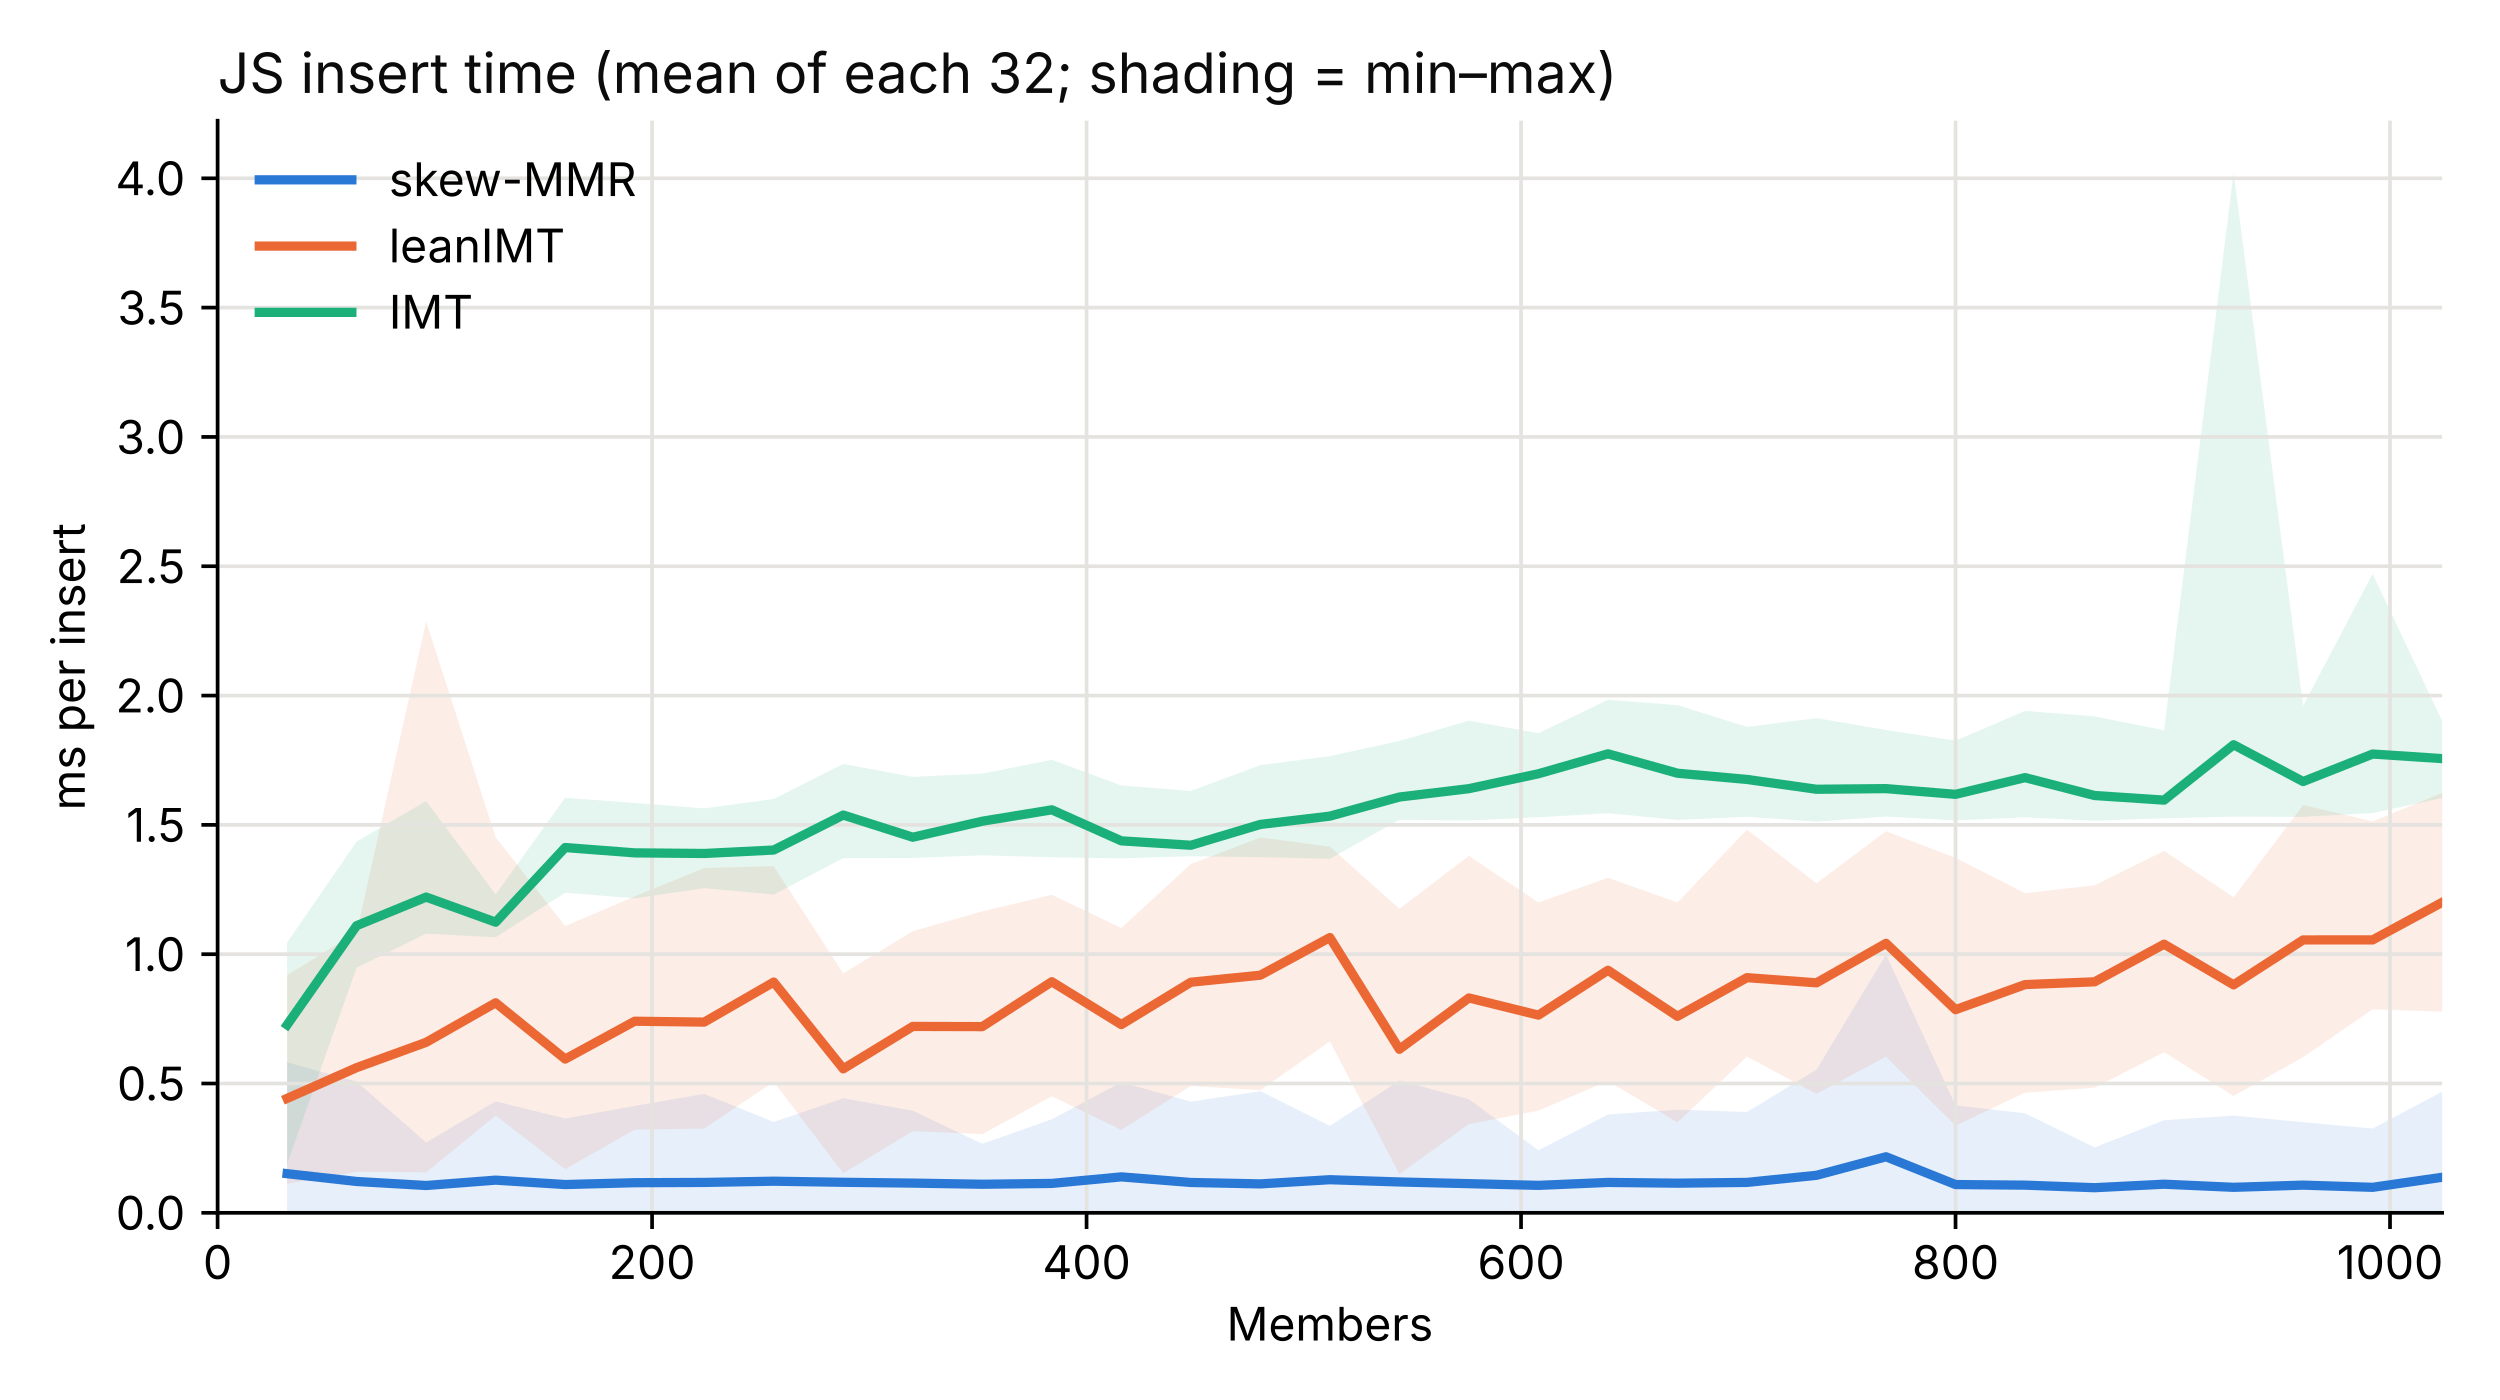
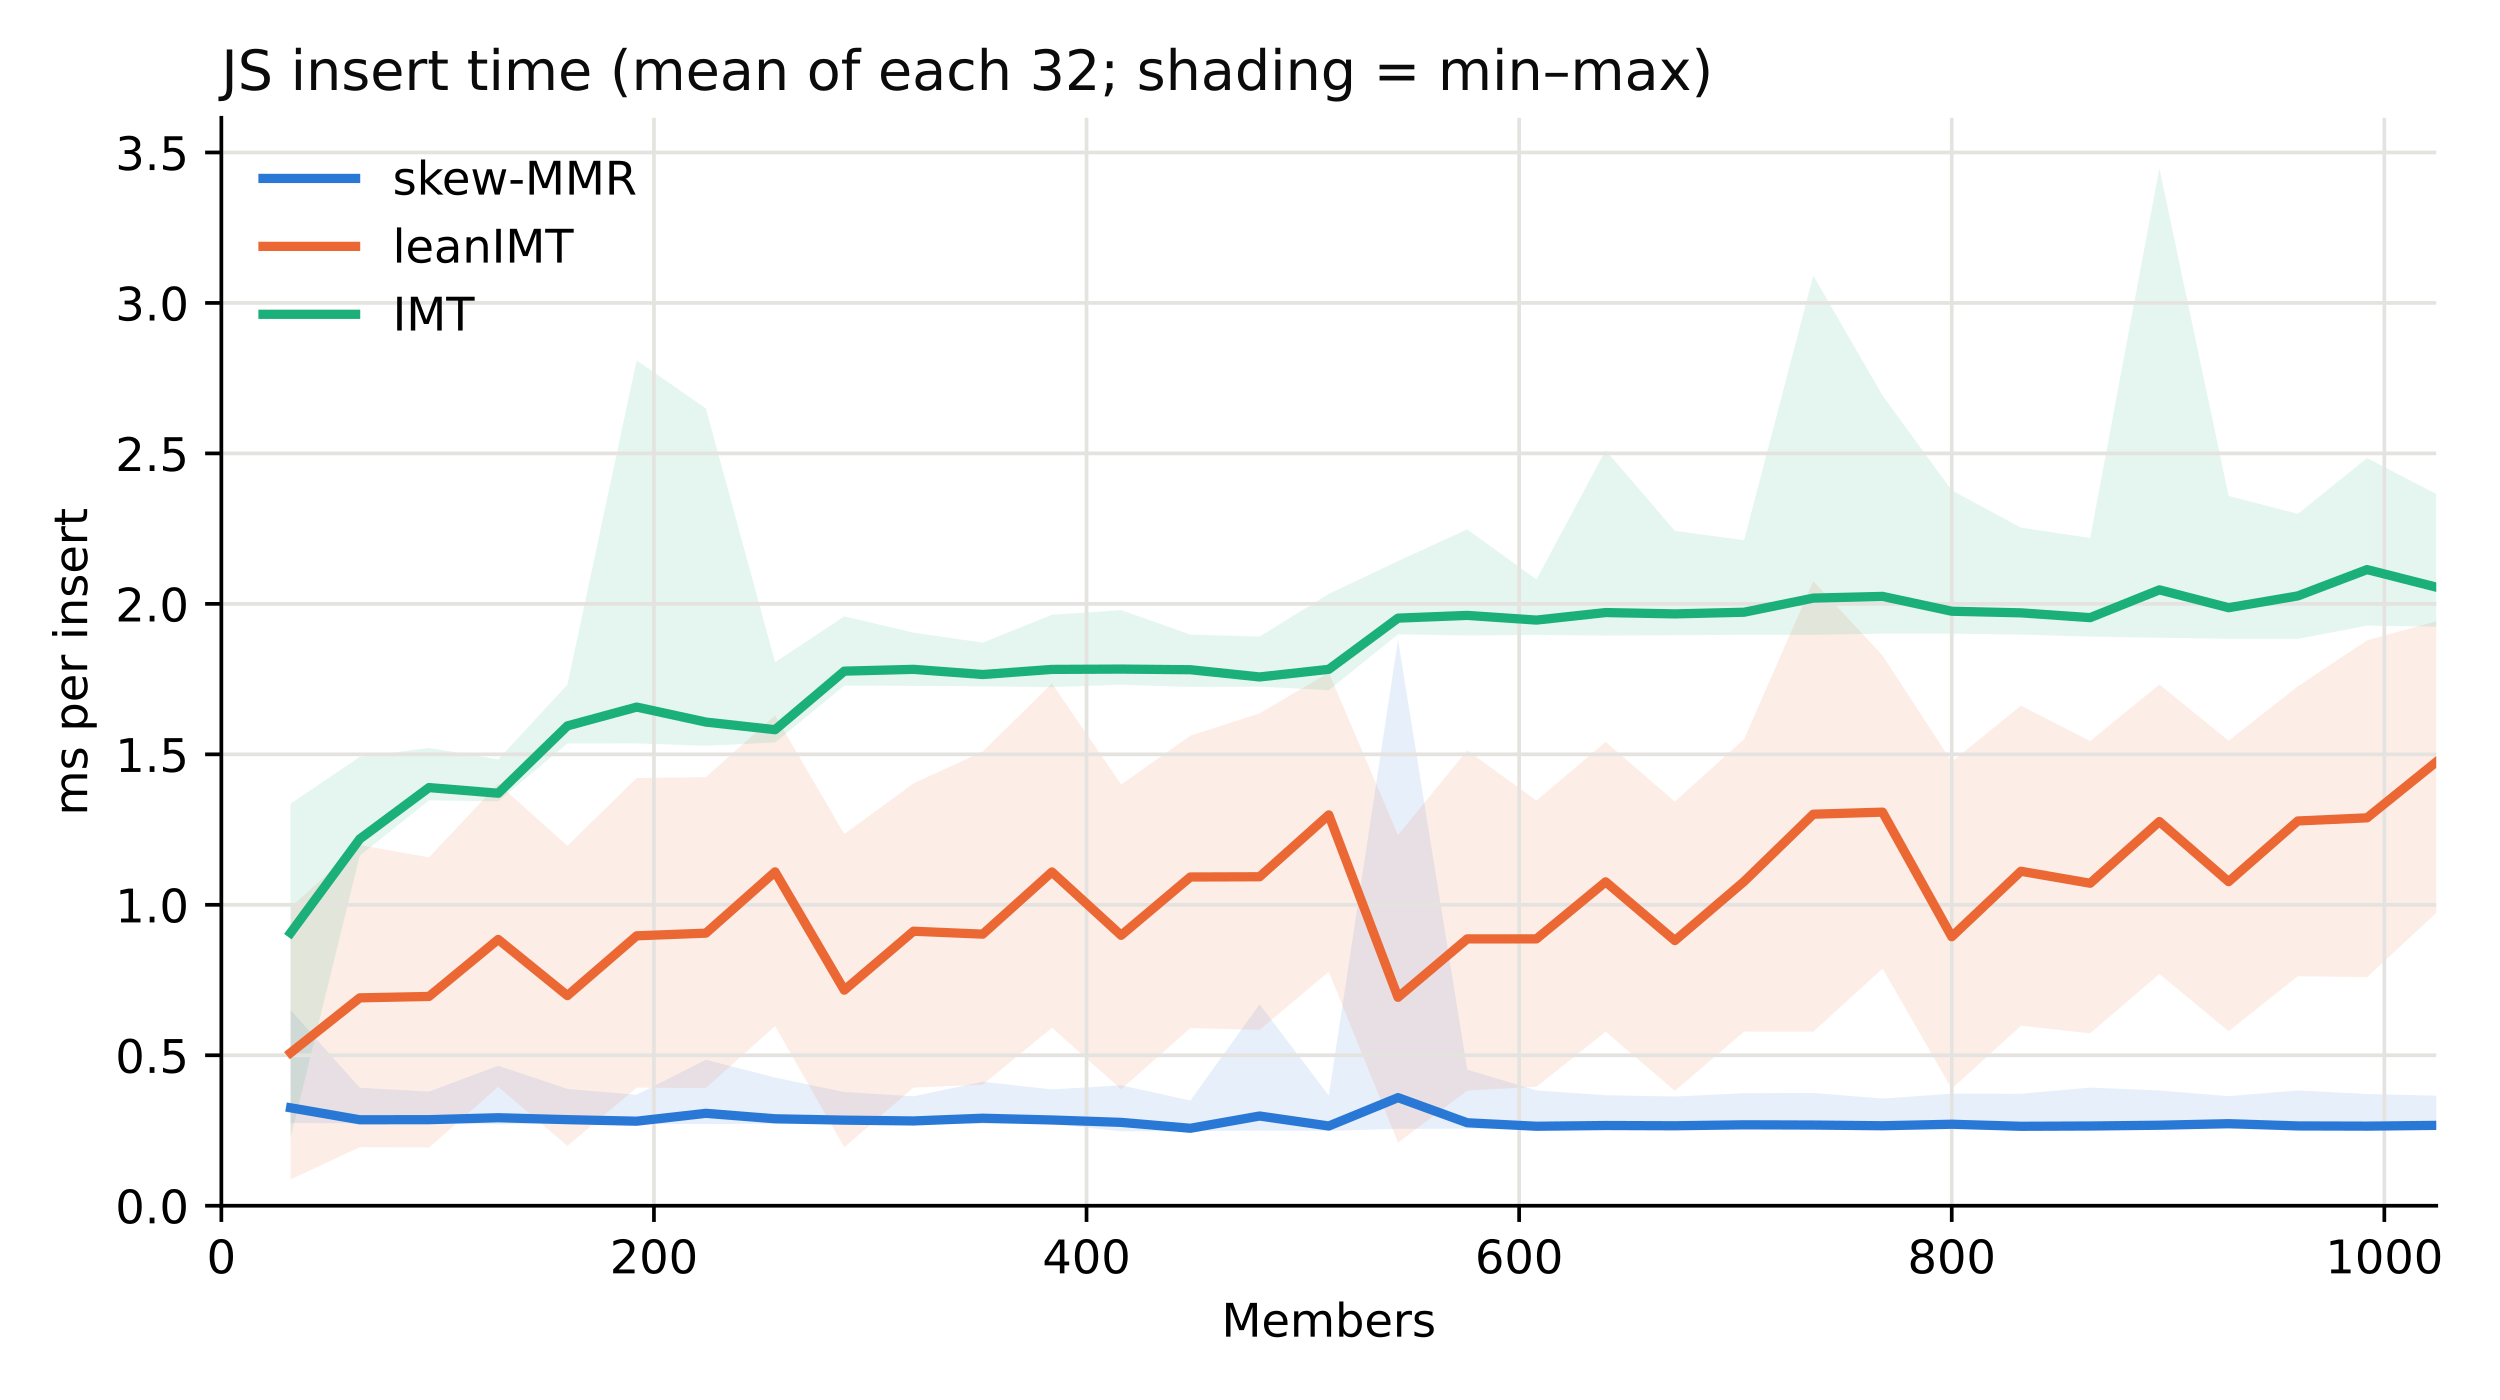
<svg xmlns="http://www.w3.org/2000/svg" xmlns:xlink="http://www.w3.org/1999/xlink" width="540pt" height="302.4pt" viewBox="0 0 540 302.4" version="1.1">
  <defs>
    <style type="text/css">*{stroke-linejoin: round; stroke-linecap: butt}</style>
  </defs>
  <g id="figure_1">
    <g id="patch_1">
      <path d="M 0 302.4  L 540 302.4  L 540 0  L 0 0  z " style="fill: #ffffff" />
    </g>
    <g id="axes_1">
      <g id="patch_2">
-         <path d="M 47 261.97  L 527.505 261.97  L 527.505 26.07  L 47 26.07  z " style="fill: #ffffff" />
+         <path d="M 47.81 260.44  L 526.229 260.44  L 526.229 25.44  L 47.81 25.44  z " style="fill: #ffffff" />
      </g>
      <g id="FillBetweenPolyCollection_1">
        <defs>
-           <path id="m2ea894db71" d="M 62.016 -72.942  L 62.016 -40.451  L 77.032 -40.446  L 92.047 -40.446  L 107.063 -40.444  L 122.079 -40.443  L 137.095 -40.444  L 152.111 -40.444  L 167.126 -40.444  L 182.142 -40.446  L 197.158 -40.443  L 212.174 -40.444  L 227.19 -40.444  L 242.205 -40.444  L 257.221 -40.444  L 272.237 -40.444  L 287.253 -40.444  L 302.269 -40.441  L 317.284 -40.439  L 332.3 -40.439  L 347.316 -40.438  L 362.332 -40.436  L 377.348 -40.436  L 392.363 -40.436  L 407.379 -40.441  L 422.395 -40.436  L 437.411 -40.436  L 452.426 -40.436  L 467.442 -40.436  L 482.458 -40.436  L 497.474 -40.437  L 512.49 -40.436  L 527.505 -40.436  L 527.505 -66.594  L 527.505 -66.594  L 512.49 -58.629  L 497.474 -59.996  L 482.458 -61.429  L 467.442 -60.429  L 452.426 -54.554  L 437.411 -61.917  L 422.395 -63.641  L 407.379 -96.204  L 392.363 -71.334  L 377.348 -62.22  L 362.332 -62.703  L 347.316 -61.663  L 332.3 -53.931  L 317.284 -64.967  L 302.269 -68.991  L 287.253 -59.202  L 272.237 -66.7  L 257.221 -64.442  L 242.205 -68.63  L 227.19 -60.624  L 212.174 -55.328  L 197.158 -62.486  L 182.142 -65.174  L 167.126 -60.049  L 152.111 -66.121  L 137.095 -63.523  L 122.079 -60.795  L 107.063 -64.519  L 92.047 -55.613  L 77.032 -68.765  L 62.016 -72.942  z " />
+           <path id="m06a303632e" d="M 62.761 -84.228  L 62.761 -59.849  L 77.711 -59.752  L 92.662 -59.648  L 107.612 -59.552  L 122.563 -59.65  L 137.513 -59.611  L 152.464 -59.605  L 167.415 -59.66  L 182.365 -59.583  L 197.316 -59.663  L 212.266 -59.616  L 227.217 -59.637  L 242.168 -58.038  L 257.118 -58.099  L 272.069 -58.177  L 287.019 -58.131  L 301.97 -58.58  L 316.92 -58.59  L 331.871 -58.525  L 346.822 -58.491  L 361.772 -58.514  L 376.723 -58.515  L 391.673 -58.538  L 406.624 -58.509  L 421.575 -58.489  L 436.525 -58.491  L 451.476 -58.409  L 466.426 -58.512  L 481.377 -58.562  L 496.327 -58.576  L 511.278 -58.434  L 526.229 -58.435  L 526.229 -65.727  L 526.229 -65.727  L 511.278 -66.101  L 496.327 -66.857  L 481.377 -65.631  L 466.426 -66.847  L 451.476 -67.478  L 436.525 -66.141  L 421.575 -66.16  L 406.624 -65.107  L 391.673 -66.327  L 376.723 -66.257  L 361.772 -65.549  L 346.822 -65.828  L 331.871 -66.868  L 316.92 -71.338  L 301.97 -164.199  L 287.019 -65.745  L 272.069 -85.477  L 257.118 -64.685  L 242.168 -67.976  L 227.217 -67.081  L 212.266 -68.738  L 197.316 -65.59  L 182.365 -66.528  L 167.415 -69.638  L 152.464 -73.49  L 137.513 -65.932  L 122.563 -67.195  L 107.612 -72.185  L 92.662 -66.622  L 77.711 -67.44  L 62.761 -84.228  z " />
        </defs>
-         <g clip-path="url(#p0fb3a48a5e)">
-           <use xlink:href="#m2ea894db71" x="0" y="302.4" style="fill: #2a78d6; fill-opacity: 0.12" />
+         <g clip-path="url(#p6a05306861)">
+           <use xlink:href="#m06a303632e" x="0" y="302.4" style="fill: #2a78d6; fill-opacity: 0.12" />
        </g>
      </g>
      <g id="FillBetweenPolyCollection_2">
        <defs>
-           <path id="m60b99a5352" d="M 62.016 -91.779  L 62.016 -46.714  L 77.032 -49.306  L 92.047 -49.163  L 107.063 -61.443  L 122.079 -49.876  L 137.095 -58.403  L 152.111 -58.64  L 167.126 -68.731  L 182.142 -48.984  L 197.158 -58.081  L 212.174 -57.407  L 227.19 -65.602  L 242.205 -58.358  L 257.221 -67.824  L 272.237 -66.914  L 287.253 -77.474  L 302.269 -48.807  L 317.284 -59.6  L 332.3 -62.506  L 347.316 -68.907  L 362.332 -59.971  L 377.348 -74.178  L 392.363 -66.125  L 407.379 -74.175  L 422.395 -59.259  L 437.411 -66.382  L 452.426 -67.462  L 467.442 -75.124  L 482.458 -65.675  L 497.474 -74.059  L 512.49 -84.381  L 527.505 -83.884  L 527.505 -131.14  L 527.505 -131.14  L 512.49 -124.964  L 497.474 -128.516  L 482.458 -108.593  L 467.442 -118.604  L 452.426 -111.185  L 437.411 -109.472  L 422.395 -117.113  L 407.379 -122.841  L 392.363 -111.6  L 377.348 -123.208  L 362.332 -107.455  L 347.316 -112.821  L 332.3 -107.451  L 317.284 -117.529  L 302.269 -106.107  L 287.253 -119.526  L 272.237 -121.511  L 257.221 -115.768  L 242.205 -101.959  L 227.19 -109.117  L 212.174 -105.547  L 197.158 -101.266  L 182.142 -92.148  L 167.126 -115.309  L 152.111 -114.915  L 137.095 -108.782  L 122.079 -102.368  L 107.063 -121.566  L 92.047 -168.172  L 77.032 -100.996  L 62.016 -91.779  z " />
+           <path id="m9fc28c14b2" d="M 62.761 -106.43  L 62.761 -47.644  L 77.711 -54.604  L 92.662 -54.533  L 107.612 -67.648  L 122.563 -54.879  L 137.513 -67.466  L 152.464 -67.391  L 167.415 -80.777  L 182.365 -54.585  L 197.316 -67.494  L 212.266 -68.116  L 227.217 -80.4  L 242.168 -67.11  L 257.118 -80.342  L 272.069 -79.953  L 287.019 -92.516  L 301.97 -55.604  L 316.92 -66.83  L 331.871 -67.646  L 346.822 -79.558  L 361.772 -66.783  L 376.723 -79.568  L 391.673 -79.556  L 406.624 -93.196  L 421.575 -67.215  L 436.525 -80.842  L 451.476 -79.197  L 466.426 -92.018  L 481.377 -79.642  L 496.327 -91.539  L 511.278 -91.325  L 526.229 -105.203  L 526.229 -168.216  L 526.229 -168.216  L 511.278 -164.087  L 496.327 -154.157  L 481.377 -142.402  L 466.426 -154.552  L 451.476 -142.334  L 436.525 -149.975  L 421.575 -137.878  L 406.624 -160.833  L 391.673 -176.866  L 376.723 -142.747  L 361.772 -129.274  L 346.822 -142.15  L 331.871 -129.478  L 316.92 -140.325  L 301.97 -122.022  L 287.019 -157.117  L 272.069 -148.319  L 257.118 -143.501  L 242.168 -132.945  L 227.217 -154.793  L 212.266 -140.051  L 197.316 -133.191  L 182.365 -122.251  L 167.415 -147.882  L 152.464 -134.537  L 137.513 -134.347  L 122.563 -119.704  L 107.612 -133.097  L 92.662 -117.209  L 77.711 -119.859  L 62.761 -106.43  z " />
        </defs>
-         <g clip-path="url(#p0fb3a48a5e)">
-           <use xlink:href="#m60b99a5352" x="0" y="302.4" style="fill: #eb6834; fill-opacity: 0.12" />
+         <g clip-path="url(#p6a05306861)">
+           <use xlink:href="#m9fc28c14b2" x="0" y="302.4" style="fill: #eb6834; fill-opacity: 0.12" />
        </g>
      </g>
      <g id="FillBetweenPolyCollection_3">
        <defs>
-           <path id="md2a20390aa" d="M 62.016 -98.816  L 62.016 -51.025  L 77.032 -93.368  L 92.047 -100.722  L 107.063 -99.939  L 122.079 -109.568  L 137.095 -108.355  L 152.111 -110.561  L 167.126 -109.169  L 182.142 -117.053  L 197.158 -117.071  L 212.174 -117.663  L 227.19 -117.223  L 242.205 -116.999  L 257.221 -117.449  L 272.237 -117.25  L 287.253 -116.898  L 302.269 -125.316  L 317.284 -125.175  L 332.3 -125.869  L 347.316 -126.739  L 362.332 -125.295  L 377.348 -125.986  L 392.363 -124.928  L 407.379 -126.032  L 422.395 -125.182  L 437.411 -125.861  L 452.426 -125.125  L 467.442 -125.654  L 482.458 -126.009  L 497.474 -125.955  L 512.49 -126.787  L 527.505 -130.023  L 527.505 -146.654  L 527.505 -146.654  L 512.49 -178.458  L 497.474 -149.95  L 482.458 -265.097  L 467.442 -144.667  L 452.426 -147.661  L 437.411 -148.839  L 422.395 -142.42  L 407.379 -144.71  L 392.363 -147.284  L 377.348 -145.393  L 362.332 -150.089  L 347.316 -151.245  L 332.3 -144.021  L 317.284 -146.737  L 302.269 -142.365  L 287.253 -139.078  L 272.237 -137.125  L 257.221 -131.551  L 242.205 -132.736  L 227.19 -138.284  L 212.174 -135.306  L 197.158 -134.598  L 182.142 -137.389  L 167.126 -129.828  L 152.111 -127.792  L 137.095 -128.954  L 122.079 -130.069  L 107.063 -109.215  L 92.047 -129.385  L 77.032 -120.613  L 62.016 -98.816  z " />
+           <path id="me054267644" d="M 62.761 -128.802  L 62.761 -56.639  L 77.711 -117.569  L 92.662 -129.518  L 107.612 -129.315  L 122.563 -141.814  L 137.513 -141.821  L 152.464 -141.315  L 167.415 -142.019  L 182.365 -154.305  L 197.316 -154.257  L 212.266 -154.151  L 227.217 -153.971  L 242.168 -154.507  L 257.118 -154.015  L 272.069 -154.091  L 287.019 -153.319  L 301.97 -165.387  L 316.92 -165.131  L 331.871 -165.262  L 346.822 -165.114  L 361.772 -165.191  L 376.723 -165.276  L 391.673 -165.274  L 406.624 -165.53  L 421.575 -165.536  L 436.525 -165.322  L 451.476 -164.897  L 466.426 -164.647  L 481.377 -164.422  L 496.327 -164.399  L 511.278 -167.272  L 526.229 -167.041  L 526.229 -195.693  L 526.229 -195.693  L 511.278 -203.455  L 496.327 -191.399  L 481.377 -195.281  L 466.426 -266.04  L 451.476 -186.186  L 436.525 -188.432  L 421.575 -196.486  L 406.624 -216.975  L 391.673 -242.868  L 376.723 -185.713  L 361.772 -187.726  L 346.822 -205.144  L 331.871 -177.224  L 316.92 -188.048  L 301.97 -181.216  L 287.019 -174.115  L 272.069 -164.902  L 257.118 -165.326  L 242.168 -170.612  L 227.217 -169.607  L 212.266 -163.59  L 197.316 -165.751  L 182.365 -169.261  L 167.415 -159.351  L 152.464 -214.183  L 137.513 -224.549  L 122.563 -154.524  L 107.612 -138.366  L 92.662 -140.854  L 77.711 -138.926  L 62.761 -128.802  z " />
        </defs>
-         <g clip-path="url(#p0fb3a48a5e)">
-           <use xlink:href="#md2a20390aa" x="0" y="302.4" style="fill: #1baf7a; fill-opacity: 0.12" />
+         <g clip-path="url(#p6a05306861)">
+           <use xlink:href="#me054267644" x="0" y="302.4" style="fill: #1baf7a; fill-opacity: 0.12" />
        </g>
      </g>
      <g id="matplotlib.axis_1">
        <g id="xtick_1">
          <g id="line2d_1">
-             <path d="M 47 261.97  L 47 26.07  " clip-path="url(#p0fb3a48a5e)" style="fill: none; stroke: #e4e3df; stroke-width: 0.8; stroke-linecap: square" />
+             <path d="M 47.81 260.44  L 47.81 25.44  " clip-path="url(#p6a05306861)" style="fill: none; stroke: #e4e3df; stroke-width: 0.8; stroke-linecap: square" />
          </g>
          <g id="line2d_2">
            <defs>
              <path id="m24c0485652" d="M 0 0  L 0 3.5  " style="stroke: #000000; stroke-width: 0.8" />
            </defs>
            <g>
-               <use xlink:href="#m24c0485652" x="47" y="261.97" style="stroke: #000000; stroke-width: 0.8" />
+               <use xlink:href="#m24c0485652" x="47.81" y="260.44" style="stroke: #000000; stroke-width: 0.8" />
            </g>
          </g>
          <g id="text_1">
-             <text style="font-size: 10px; font-family: 'Inter', 'DejaVu Sans', 'Bitstream Vera Sans', 'Computer Modern Sans Serif', 'Lucida Grande', 'Verdana', 'Geneva', 'Lucid', 'Arial', 'Helvetica', 'Avant Garde', sans-serif; text-anchor: middle" x="47" y="276.245" transform="rotate(-0 47 276.245)">0</text>
+             <text style="font-size: 10px; font-family: 'DejaVu Sans', 'Bitstream Vera Sans', 'Computer Modern Sans Serif', 'Lucida Grande', 'Verdana', 'Geneva', 'Lucid', 'Arial', 'Helvetica', 'Avant Garde', sans-serif; text-anchor: middle" x="47.81" y="275.038" transform="rotate(-0 47.81 275.0384)">0</text>
          </g>
        </g>
        <g id="xtick_2">
          <g id="line2d_3">
-             <path d="M 140.849 261.97  L 140.849 26.07  " clip-path="url(#p0fb3a48a5e)" style="fill: none; stroke: #e4e3df; stroke-width: 0.8; stroke-linecap: square" />
+             <path d="M 141.251 260.44  L 141.251 25.44  " clip-path="url(#p6a05306861)" style="fill: none; stroke: #e4e3df; stroke-width: 0.8; stroke-linecap: square" />
          </g>
          <g id="line2d_4">
            <g>
-               <use xlink:href="#m24c0485652" x="140.849" y="261.97" style="stroke: #000000; stroke-width: 0.8" />
+               <use xlink:href="#m24c0485652" x="141.251" y="260.44" style="stroke: #000000; stroke-width: 0.8" />
            </g>
          </g>
          <g id="text_2">
-             <text style="font-size: 10px; font-family: 'Inter', 'DejaVu Sans', 'Bitstream Vera Sans', 'Computer Modern Sans Serif', 'Lucida Grande', 'Verdana', 'Geneva', 'Lucid', 'Arial', 'Helvetica', 'Avant Garde', sans-serif; text-anchor: middle" x="140.849" y="276.245" transform="rotate(-0 140.8487 276.245)">200</text>
+             <text style="font-size: 10px; font-family: 'DejaVu Sans', 'Bitstream Vera Sans', 'Computer Modern Sans Serif', 'Lucida Grande', 'Verdana', 'Geneva', 'Lucid', 'Arial', 'Helvetica', 'Avant Garde', sans-serif; text-anchor: middle" x="141.251" y="275.038" transform="rotate(-0 141.2511 275.0384)">200</text>
          </g>
        </g>
        <g id="xtick_3">
          <g id="line2d_5">
-             <path d="M 234.697 261.97  L 234.697 26.07  " clip-path="url(#p0fb3a48a5e)" style="fill: none; stroke: #e4e3df; stroke-width: 0.8; stroke-linecap: square" />
+             <path d="M 234.692 260.44  L 234.692 25.44  " clip-path="url(#p6a05306861)" style="fill: none; stroke: #e4e3df; stroke-width: 0.8; stroke-linecap: square" />
          </g>
          <g id="line2d_6">
            <g>
-               <use xlink:href="#m24c0485652" x="234.697" y="261.97" style="stroke: #000000; stroke-width: 0.8" />
+               <use xlink:href="#m24c0485652" x="234.692" y="260.44" style="stroke: #000000; stroke-width: 0.8" />
            </g>
          </g>
          <g id="text_3">
-             <text style="font-size: 10px; font-family: 'Inter', 'DejaVu Sans', 'Bitstream Vera Sans', 'Computer Modern Sans Serif', 'Lucida Grande', 'Verdana', 'Geneva', 'Lucid', 'Arial', 'Helvetica', 'Avant Garde', sans-serif; text-anchor: middle" x="234.697" y="276.245" transform="rotate(-0 234.6974 276.245)">400</text>
+             <text style="font-size: 10px; font-family: 'DejaVu Sans', 'Bitstream Vera Sans', 'Computer Modern Sans Serif', 'Lucida Grande', 'Verdana', 'Geneva', 'Lucid', 'Arial', 'Helvetica', 'Avant Garde', sans-serif; text-anchor: middle" x="234.692" y="275.038" transform="rotate(-0 234.6923 275.0384)">400</text>
          </g>
        </g>
        <g id="xtick_4">
          <g id="line2d_7">
-             <path d="M 328.546 261.97  L 328.546 26.07  " clip-path="url(#p0fb3a48a5e)" style="fill: none; stroke: #e4e3df; stroke-width: 0.8; stroke-linecap: square" />
+             <path d="M 328.133 260.44  L 328.133 25.44  " clip-path="url(#p6a05306861)" style="fill: none; stroke: #e4e3df; stroke-width: 0.8; stroke-linecap: square" />
          </g>
          <g id="line2d_8">
            <g>
-               <use xlink:href="#m24c0485652" x="328.546" y="261.97" style="stroke: #000000; stroke-width: 0.8" />
+               <use xlink:href="#m24c0485652" x="328.133" y="260.44" style="stroke: #000000; stroke-width: 0.8" />
            </g>
          </g>
          <g id="text_4">
-             <text style="font-size: 10px; font-family: 'Inter', 'DejaVu Sans', 'Bitstream Vera Sans', 'Computer Modern Sans Serif', 'Lucida Grande', 'Verdana', 'Geneva', 'Lucid', 'Arial', 'Helvetica', 'Avant Garde', sans-serif; text-anchor: middle" x="328.546" y="276.245" transform="rotate(-0 328.5462 276.245)">600</text>
+             <text style="font-size: 10px; font-family: 'DejaVu Sans', 'Bitstream Vera Sans', 'Computer Modern Sans Serif', 'Lucida Grande', 'Verdana', 'Geneva', 'Lucid', 'Arial', 'Helvetica', 'Avant Garde', sans-serif; text-anchor: middle" x="328.133" y="275.038" transform="rotate(-0 328.1334 275.0384)">600</text>
          </g>
        </g>
        <g id="xtick_5">
          <g id="line2d_9">
-             <path d="M 422.395 261.97  L 422.395 26.07  " clip-path="url(#p0fb3a48a5e)" style="fill: none; stroke: #e4e3df; stroke-width: 0.8; stroke-linecap: square" />
+             <path d="M 421.575 260.44  L 421.575 25.44  " clip-path="url(#p6a05306861)" style="fill: none; stroke: #e4e3df; stroke-width: 0.8; stroke-linecap: square" />
          </g>
          <g id="line2d_10">
            <g>
-               <use xlink:href="#m24c0485652" x="422.395" y="261.97" style="stroke: #000000; stroke-width: 0.8" />
+               <use xlink:href="#m24c0485652" x="421.575" y="260.44" style="stroke: #000000; stroke-width: 0.8" />
            </g>
          </g>
          <g id="text_5">
-             <text style="font-size: 10px; font-family: 'Inter', 'DejaVu Sans', 'Bitstream Vera Sans', 'Computer Modern Sans Serif', 'Lucida Grande', 'Verdana', 'Geneva', 'Lucid', 'Arial', 'Helvetica', 'Avant Garde', sans-serif; text-anchor: middle" x="422.395" y="276.245" transform="rotate(-0 422.3949 276.245)">800</text>
+             <text style="font-size: 10px; font-family: 'DejaVu Sans', 'Bitstream Vera Sans', 'Computer Modern Sans Serif', 'Lucida Grande', 'Verdana', 'Geneva', 'Lucid', 'Arial', 'Helvetica', 'Avant Garde', sans-serif; text-anchor: middle" x="421.575" y="275.038" transform="rotate(-0 421.5745 275.0384)">800</text>
          </g>
        </g>
        <g id="xtick_6">
          <g id="line2d_11">
-             <path d="M 516.244 261.97  L 516.244 26.07  " clip-path="url(#p0fb3a48a5e)" style="fill: none; stroke: #e4e3df; stroke-width: 0.8; stroke-linecap: square" />
+             <path d="M 515.016 260.44  L 515.016 25.44  " clip-path="url(#p6a05306861)" style="fill: none; stroke: #e4e3df; stroke-width: 0.8; stroke-linecap: square" />
          </g>
          <g id="line2d_12">
            <g>
-               <use xlink:href="#m24c0485652" x="516.244" y="261.97" style="stroke: #000000; stroke-width: 0.8" />
+               <use xlink:href="#m24c0485652" x="515.016" y="260.44" style="stroke: #000000; stroke-width: 0.8" />
            </g>
          </g>
          <g id="text_6">
-             <text style="font-size: 10px; font-family: 'Inter', 'DejaVu Sans', 'Bitstream Vera Sans', 'Computer Modern Sans Serif', 'Lucida Grande', 'Verdana', 'Geneva', 'Lucid', 'Arial', 'Helvetica', 'Avant Garde', sans-serif; text-anchor: middle" x="516.244" y="276.245" transform="rotate(-0 516.2436 276.245)">1000</text>
+             <text style="font-size: 10px; font-family: 'DejaVu Sans', 'Bitstream Vera Sans', 'Computer Modern Sans Serif', 'Lucida Grande', 'Verdana', 'Geneva', 'Lucid', 'Arial', 'Helvetica', 'Avant Garde', sans-serif; text-anchor: middle" x="515.016" y="275.038" transform="rotate(-0 515.0157 275.0384)">1000</text>
          </g>
        </g>
        <g id="text_7">
-           <text style="font-size: 10px; font-family: 'Inter', 'DejaVu Sans', 'Bitstream Vera Sans', 'Computer Modern Sans Serif', 'Lucida Grande', 'Verdana', 'Geneva', 'Lucid', 'Arial', 'Helvetica', 'Avant Garde', sans-serif; text-anchor: middle" x="287.253" y="289.561" transform="rotate(-0 287.2527 289.5606)">Members</text>
+           <text style="font-size: 10px; font-family: 'DejaVu Sans', 'Bitstream Vera Sans', 'Computer Modern Sans Serif', 'Lucida Grande', 'Verdana', 'Geneva', 'Lucid', 'Arial', 'Helvetica', 'Avant Garde', sans-serif; text-anchor: middle" x="287.019" y="288.717" transform="rotate(-0 287.0193 288.7166)">Members</text>
        </g>
      </g>
      <g id="matplotlib.axis_2">
        <g id="ytick_1">
          <g id="line2d_13">
-             <path d="M 47 261.97  L 527.505 261.97  " clip-path="url(#p0fb3a48a5e)" style="fill: none; stroke: #e4e3df; stroke-width: 0.8; stroke-linecap: square" />
+             <path d="M 47.81 260.44  L 526.229 260.44  " clip-path="url(#p6a05306861)" style="fill: none; stroke: #e4e3df; stroke-width: 0.8; stroke-linecap: square" />
          </g>
          <g id="line2d_14">
            <defs>
              <path id="mfc8c8ae292" d="M 0 0  L -3.5 0  " style="stroke: #000000; stroke-width: 0.8" />
            </defs>
            <g>
-               <use xlink:href="#mfc8c8ae292" x="47" y="261.97" style="stroke: #000000; stroke-width: 0.8" />
+               <use xlink:href="#mfc8c8ae292" x="47.81" y="260.44" style="stroke: #000000; stroke-width: 0.8" />
            </g>
          </g>
          <g id="text_8">
-             <text style="font-size: 10px; font-family: 'Inter', 'DejaVu Sans', 'Bitstream Vera Sans', 'Computer Modern Sans Serif', 'Lucida Grande', 'Verdana', 'Geneva', 'Lucid', 'Arial', 'Helvetica', 'Avant Garde', sans-serif; text-anchor: end" x="40" y="265.608" transform="rotate(-0 40 265.6075)">0.0</text>
+             <text style="font-size: 10px; font-family: 'DejaVu Sans', 'Bitstream Vera Sans', 'Computer Modern Sans Serif', 'Lucida Grande', 'Verdana', 'Geneva', 'Lucid', 'Arial', 'Helvetica', 'Avant Garde', sans-serif; text-anchor: end" x="40.81" y="264.239" transform="rotate(-0 40.81 264.2392)">0.0</text>
          </g>
        </g>
        <g id="ytick_2">
          <g id="line2d_15">
-             <path d="M 47 234.038  L 527.505 234.038  " clip-path="url(#p0fb3a48a5e)" style="fill: none; stroke: #e4e3df; stroke-width: 0.8; stroke-linecap: square" />
+             <path d="M 47.81 227.939  L 526.229 227.939  " clip-path="url(#p6a05306861)" style="fill: none; stroke: #e4e3df; stroke-width: 0.8; stroke-linecap: square" />
          </g>
          <g id="line2d_16">
            <g>
-               <use xlink:href="#mfc8c8ae292" x="47" y="234.038" style="stroke: #000000; stroke-width: 0.8" />
+               <use xlink:href="#mfc8c8ae292" x="47.81" y="227.939" style="stroke: #000000; stroke-width: 0.8" />
            </g>
          </g>
          <g id="text_9">
-             <text style="font-size: 10px; font-family: 'Inter', 'DejaVu Sans', 'Bitstream Vera Sans', 'Computer Modern Sans Serif', 'Lucida Grande', 'Verdana', 'Geneva', 'Lucid', 'Arial', 'Helvetica', 'Avant Garde', sans-serif; text-anchor: end" x="40" y="237.675" transform="rotate(-0 40 237.6754)">0.5</text>
+             <text style="font-size: 10px; font-family: 'DejaVu Sans', 'Bitstream Vera Sans', 'Computer Modern Sans Serif', 'Lucida Grande', 'Verdana', 'Geneva', 'Lucid', 'Arial', 'Helvetica', 'Avant Garde', sans-serif; text-anchor: end" x="40.81" y="231.738" transform="rotate(-0 40.81 231.7381)">0.5</text>
          </g>
        </g>
        <g id="ytick_3">
          <g id="line2d_17">
-             <path d="M 47 206.106  L 527.505 206.106  " clip-path="url(#p0fb3a48a5e)" style="fill: none; stroke: #e4e3df; stroke-width: 0.8; stroke-linecap: square" />
+             <path d="M 47.81 195.438  L 526.229 195.438  " clip-path="url(#p6a05306861)" style="fill: none; stroke: #e4e3df; stroke-width: 0.8; stroke-linecap: square" />
          </g>
          <g id="line2d_18">
            <g>
-               <use xlink:href="#mfc8c8ae292" x="47" y="206.106" style="stroke: #000000; stroke-width: 0.8" />
+               <use xlink:href="#mfc8c8ae292" x="47.81" y="195.438" style="stroke: #000000; stroke-width: 0.8" />
            </g>
          </g>
          <g id="text_10">
-             <text style="font-size: 10px; font-family: 'Inter', 'DejaVu Sans', 'Bitstream Vera Sans', 'Computer Modern Sans Serif', 'Lucida Grande', 'Verdana', 'Geneva', 'Lucid', 'Arial', 'Helvetica', 'Avant Garde', sans-serif; text-anchor: end" x="40" y="209.743" transform="rotate(-0 40 209.7433)">1.0</text>
+             <text style="font-size: 10px; font-family: 'DejaVu Sans', 'Bitstream Vera Sans', 'Computer Modern Sans Serif', 'Lucida Grande', 'Verdana', 'Geneva', 'Lucid', 'Arial', 'Helvetica', 'Avant Garde', sans-serif; text-anchor: end" x="40.81" y="199.237" transform="rotate(-0 40.81 199.237)">1.0</text>
          </g>
        </g>
        <g id="ytick_4">
          <g id="line2d_19">
-             <path d="M 47 178.174  L 527.505 178.174  " clip-path="url(#p0fb3a48a5e)" style="fill: none; stroke: #e4e3df; stroke-width: 0.8; stroke-linecap: square" />
+             <path d="M 47.81 162.937  L 526.229 162.937  " clip-path="url(#p6a05306861)" style="fill: none; stroke: #e4e3df; stroke-width: 0.8; stroke-linecap: square" />
          </g>
          <g id="line2d_20">
            <g>
-               <use xlink:href="#mfc8c8ae292" x="47" y="178.174" style="stroke: #000000; stroke-width: 0.8" />
+               <use xlink:href="#mfc8c8ae292" x="47.81" y="162.937" style="stroke: #000000; stroke-width: 0.8" />
            </g>
          </g>
          <g id="text_11">
-             <text style="font-size: 10px; font-family: 'Inter', 'DejaVu Sans', 'Bitstream Vera Sans', 'Computer Modern Sans Serif', 'Lucida Grande', 'Verdana', 'Geneva', 'Lucid', 'Arial', 'Helvetica', 'Avant Garde', sans-serif; text-anchor: end" x="40" y="181.811" transform="rotate(-0 40 181.8112)">1.5</text>
+             <text style="font-size: 10px; font-family: 'DejaVu Sans', 'Bitstream Vera Sans', 'Computer Modern Sans Serif', 'Lucida Grande', 'Verdana', 'Geneva', 'Lucid', 'Arial', 'Helvetica', 'Avant Garde', sans-serif; text-anchor: end" x="40.81" y="166.736" transform="rotate(-0 40.81 166.7359)">1.5</text>
          </g>
        </g>
        <g id="ytick_5">
          <g id="line2d_21">
-             <path d="M 47 150.242  L 527.505 150.242  " clip-path="url(#p0fb3a48a5e)" style="fill: none; stroke: #e4e3df; stroke-width: 0.8; stroke-linecap: square" />
+             <path d="M 47.81 130.436  L 526.229 130.436  " clip-path="url(#p6a05306861)" style="fill: none; stroke: #e4e3df; stroke-width: 0.8; stroke-linecap: square" />
          </g>
          <g id="line2d_22">
            <g>
-               <use xlink:href="#mfc8c8ae292" x="47" y="150.242" style="stroke: #000000; stroke-width: 0.8" />
+               <use xlink:href="#mfc8c8ae292" x="47.81" y="130.436" style="stroke: #000000; stroke-width: 0.8" />
            </g>
          </g>
          <g id="text_12">
-             <text style="font-size: 10px; font-family: 'Inter', 'DejaVu Sans', 'Bitstream Vera Sans', 'Computer Modern Sans Serif', 'Lucida Grande', 'Verdana', 'Geneva', 'Lucid', 'Arial', 'Helvetica', 'Avant Garde', sans-serif; text-anchor: end" x="40" y="153.879" transform="rotate(-0 40 153.879)">2.0</text>
+             <text style="font-size: 10px; font-family: 'DejaVu Sans', 'Bitstream Vera Sans', 'Computer Modern Sans Serif', 'Lucida Grande', 'Verdana', 'Geneva', 'Lucid', 'Arial', 'Helvetica', 'Avant Garde', sans-serif; text-anchor: end" x="40.81" y="134.235" transform="rotate(-0 40.81 134.2348)">2.0</text>
          </g>
        </g>
        <g id="ytick_6">
          <g id="line2d_23">
-             <path d="M 47 122.309  L 527.505 122.309  " clip-path="url(#p0fb3a48a5e)" style="fill: none; stroke: #e4e3df; stroke-width: 0.8; stroke-linecap: square" />
+             <path d="M 47.81 97.934  L 526.229 97.934  " clip-path="url(#p6a05306861)" style="fill: none; stroke: #e4e3df; stroke-width: 0.8; stroke-linecap: square" />
          </g>
          <g id="line2d_24">
            <g>
-               <use xlink:href="#mfc8c8ae292" x="47" y="122.309" style="stroke: #000000; stroke-width: 0.8" />
+               <use xlink:href="#mfc8c8ae292" x="47.81" y="97.934" style="stroke: #000000; stroke-width: 0.8" />
            </g>
          </g>
          <g id="text_13">
-             <text style="font-size: 10px; font-family: 'Inter', 'DejaVu Sans', 'Bitstream Vera Sans', 'Computer Modern Sans Serif', 'Lucida Grande', 'Verdana', 'Geneva', 'Lucid', 'Arial', 'Helvetica', 'Avant Garde', sans-serif; text-anchor: end" x="40" y="125.947" transform="rotate(-0 40 125.9469)">2.5</text>
+             <text style="font-size: 10px; font-family: 'DejaVu Sans', 'Bitstream Vera Sans', 'Computer Modern Sans Serif', 'Lucida Grande', 'Verdana', 'Geneva', 'Lucid', 'Arial', 'Helvetica', 'Avant Garde', sans-serif; text-anchor: end" x="40.81" y="101.734" transform="rotate(-0 40.81 101.7337)">2.5</text>
          </g>
        </g>
        <g id="ytick_7">
          <g id="line2d_25">
-             <path d="M 47 94.377  L 527.505 94.377  " clip-path="url(#p0fb3a48a5e)" style="fill: none; stroke: #e4e3df; stroke-width: 0.8; stroke-linecap: square" />
+             <path d="M 47.81 65.433  L 526.229 65.433  " clip-path="url(#p6a05306861)" style="fill: none; stroke: #e4e3df; stroke-width: 0.8; stroke-linecap: square" />
          </g>
          <g id="line2d_26">
            <g>
-               <use xlink:href="#mfc8c8ae292" x="47" y="94.377" style="stroke: #000000; stroke-width: 0.8" />
+               <use xlink:href="#mfc8c8ae292" x="47.81" y="65.433" style="stroke: #000000; stroke-width: 0.8" />
            </g>
          </g>
          <g id="text_14">
-             <text style="font-size: 10px; font-family: 'Inter', 'DejaVu Sans', 'Bitstream Vera Sans', 'Computer Modern Sans Serif', 'Lucida Grande', 'Verdana', 'Geneva', 'Lucid', 'Arial', 'Helvetica', 'Avant Garde', sans-serif; text-anchor: end" x="40" y="98.015" transform="rotate(-0 40 98.01481)">3.0</text>
+             <text style="font-size: 10px; font-family: 'DejaVu Sans', 'Bitstream Vera Sans', 'Computer Modern Sans Serif', 'Lucida Grande', 'Verdana', 'Geneva', 'Lucid', 'Arial', 'Helvetica', 'Avant Garde', sans-serif; text-anchor: end" x="40.81" y="69.233" transform="rotate(-0 40.81 69.23258)">3.0</text>
          </g>
        </g>
        <g id="ytick_8">
          <g id="line2d_27">
-             <path d="M 47 66.445  L 527.505 66.445  " clip-path="url(#p0fb3a48a5e)" style="fill: none; stroke: #e4e3df; stroke-width: 0.8; stroke-linecap: square" />
+             <path d="M 47.81 32.932  L 526.229 32.932  " clip-path="url(#p6a05306861)" style="fill: none; stroke: #e4e3df; stroke-width: 0.8; stroke-linecap: square" />
          </g>
          <g id="line2d_28">
            <g>
-               <use xlink:href="#mfc8c8ae292" x="47" y="66.445" style="stroke: #000000; stroke-width: 0.8" />
+               <use xlink:href="#mfc8c8ae292" x="47.81" y="32.932" style="stroke: #000000; stroke-width: 0.8" />
            </g>
          </g>
          <g id="text_15">
-             <text style="font-size: 10px; font-family: 'Inter', 'DejaVu Sans', 'Bitstream Vera Sans', 'Computer Modern Sans Serif', 'Lucida Grande', 'Verdana', 'Geneva', 'Lucid', 'Arial', 'Helvetica', 'Avant Garde', sans-serif; text-anchor: end" x="40" y="70.083" transform="rotate(-0 40 70.0827)">3.5</text>
-           </g>
-         </g>
-         <g id="ytick_9">
-           <g id="line2d_29">
-             <path d="M 47 38.513  L 527.505 38.513  " clip-path="url(#p0fb3a48a5e)" style="fill: none; stroke: #e4e3df; stroke-width: 0.8; stroke-linecap: square" />
-           </g>
-           <g id="line2d_30">
-             <g>
-               <use xlink:href="#mfc8c8ae292" x="47" y="38.513" style="stroke: #000000; stroke-width: 0.8" />
-             </g>
-           </g>
-           <g id="text_16">
-             <text style="font-size: 10px; font-family: 'Inter', 'DejaVu Sans', 'Bitstream Vera Sans', 'Computer Modern Sans Serif', 'Lucida Grande', 'Verdana', 'Geneva', 'Lucid', 'Arial', 'Helvetica', 'Avant Garde', sans-serif; text-anchor: end" x="40" y="42.151" transform="rotate(-0 40 42.15059)">4.0</text>
-           </g>
-         </g>
-         <g id="text_17">
-           <text style="font-size: 10px; font-family: 'Inter', 'DejaVu Sans', 'Bitstream Vera Sans', 'Computer Modern Sans Serif', 'Lucida Grande', 'Verdana', 'Geneva', 'Lucid', 'Arial', 'Helvetica', 'Avant Garde', sans-serif; text-anchor: middle" x="18.309" y="144.02" transform="rotate(-90 18.30937 144.02)">ms per insert</text>
-         </g>
+             <text style="font-size: 10px; font-family: 'DejaVu Sans', 'Bitstream Vera Sans', 'Computer Modern Sans Serif', 'Lucida Grande', 'Verdana', 'Geneva', 'Lucid', 'Arial', 'Helvetica', 'Avant Garde', sans-serif; text-anchor: end" x="40.81" y="36.731" transform="rotate(-0 40.81 36.73147)">3.5</text>
+           </g>
+         </g>
+         <g id="text_16">
+           <text style="font-size: 10px; font-family: 'DejaVu Sans', 'Bitstream Vera Sans', 'Computer Modern Sans Serif', 'Lucida Grande', 'Verdana', 'Geneva', 'Lucid', 'Arial', 'Helvetica', 'Avant Garde', sans-serif; text-anchor: middle" x="18.827" y="142.94" transform="rotate(-90 18.82719 142.94)">ms per insert</text>
+         </g>
+       </g>
+       <g id="line2d_29">
+         <path d="M 62.761 239.285  L 77.711 241.872  L 92.662 241.851  L 107.612 241.428  L 122.563 241.845  L 137.513 242.179  L 152.464 240.477  L 167.415 241.657  L 182.365 241.951  L 197.316 242.126  L 212.266 241.536  L 227.217 241.918  L 242.168 242.433  L 257.118 243.707  L 272.069 241.058  L 287.019 243.215  L 301.97 237.088  L 316.92 242.519  L 331.871 243.269  L 346.822 243.112  L 361.772 243.168  L 376.723 242.958  L 391.673 243.011  L 406.624 243.164  L 421.575 242.833  L 436.525 243.28  L 451.476 243.218  L 466.426 243.05  L 481.377 242.714  L 496.327 243.201  L 511.278 243.247  L 526.229 243.08  " clip-path="url(#p6a05306861)" style="fill: none; stroke: #2a78d6; stroke-width: 2; stroke-linecap: square" />
+       </g>
+       <g id="line2d_30">
+         <path d="M 62.761 227.395  L 77.711 215.533  L 92.662 215.233  L 107.612 202.922  L 122.563 215.051  L 137.513 202.138  L 152.464 201.559  L 167.415 188.329  L 182.365 213.87  L 197.316 201.144  L 212.266 201.777  L 227.217 188.349  L 242.168 202.027  L 257.118 189.433  L 272.069 189.38  L 287.019 176.02  L 301.97 215.419  L 316.92 202.801  L 331.871 202.797  L 346.822 190.481  L 361.772 203.163  L 376.723 190.402  L 391.673 175.871  L 406.624 175.423  L 421.575 202.328  L 436.525 188.192  L 451.476 190.781  L 466.426 177.456  L 481.377 190.436  L 496.327 177.33  L 511.278 176.651  L 526.229 164.582  " clip-path="url(#p6a05306861)" style="fill: none; stroke: #eb6834; stroke-width: 2; stroke-linecap: square" />
      </g>
      <g id="line2d_31">
-         <path d="M 62.016 253.514  L 77.032 255.199  L 92.047 256.069  L 107.063 254.911  L 122.079 255.862  L 137.095 255.464  L 152.111 255.405  L 167.126 255.138  L 182.142 255.374  L 197.158 255.548  L 212.174 255.8  L 227.19 255.617  L 242.205 254.206  L 257.221 255.414  L 272.237 255.72  L 287.253 254.816  L 302.269 255.305  L 317.284 255.67  L 332.3 256.039  L 347.316 255.403  L 362.332 255.566  L 377.348 255.399  L 392.363 253.868  L 407.379 249.862  L 422.395 255.861  L 437.411 255.991  L 452.426 256.544  L 467.442 255.787  L 482.458 256.461  L 497.474 255.987  L 512.49 256.464  L 527.505 254.29  " clip-path="url(#p0fb3a48a5e)" style="fill: none; stroke: #2a78d6; stroke-width: 2; stroke-linecap: square" />
-       </g>
-       <g id="line2d_32">
-         <path d="M 62.016 237.252  L 77.032 230.605  L 92.047 225.138  L 107.063 216.601  L 122.079 228.757  L 137.095 220.583  L 152.111 220.774  L 167.126 212.127  L 182.142 230.865  L 197.158 221.707  L 212.174 221.75  L 227.19 212.054  L 242.205 221.308  L 257.221 212.16  L 272.237 210.641  L 287.253 202.516  L 302.269 226.64  L 317.284 215.554  L 332.3 219.265  L 347.316 209.577  L 362.332 219.523  L 377.348 211.172  L 392.363 212.293  L 407.379 203.76  L 422.395 218.087  L 437.411 212.669  L 452.426 212.073  L 467.442 203.949  L 482.458 212.726  L 497.474 203.026  L 512.49 203.021  L 527.505 194.905  " clip-path="url(#p0fb3a48a5e)" style="fill: none; stroke: #eb6834; stroke-width: 2; stroke-linecap: square" />
-       </g>
-       <g id="line2d_33">
-         <path d="M 62.016 221.374  L 77.032 199.942  L 92.047 193.773  L 107.063 199.192  L 122.079 183.068  L 137.095 184.219  L 152.111 184.351  L 167.126 183.603  L 182.142 176.053  L 197.158 180.841  L 212.174 177.381  L 227.19 174.922  L 242.205 181.626  L 257.221 182.575  L 272.237 178.076  L 287.253 176.283  L 302.269 172.158  L 317.284 170.35  L 332.3 167.13  L 347.316 162.823  L 362.332 167.016  L 377.348 168.358  L 392.363 170.482  L 407.379 170.342  L 422.395 171.579  L 437.411 167.968  L 452.426 171.831  L 467.442 172.825  L 482.458 160.866  L 497.474 168.812  L 512.49 162.871  L 527.505 163.864  " clip-path="url(#p0fb3a48a5e)" style="fill: none; stroke: #1baf7a; stroke-width: 2; stroke-linecap: square" />
+         <path d="M 62.761 201.51  L 77.711 181.216  L 92.662 170.118  L 107.612 171.338  L 122.563 156.789  L 137.513 152.729  L 152.464 155.97  L 167.415 157.618  L 182.365 144.969  L 197.316 144.578  L 212.266 145.695  L 227.217 144.593  L 242.168 144.523  L 257.118 144.66  L 272.069 146.22  L 287.019 144.572  L 301.97 133.519  L 316.92 132.926  L 331.871 133.939  L 346.822 132.312  L 361.772 132.601  L 376.723 132.24  L 391.673 129.191  L 406.624 128.819  L 421.575 132.027  L 436.525 132.374  L 451.476 133.412  L 466.426 127.411  L 481.377 131.265  L 496.327 128.718  L 511.278 123.033  L 526.229 126.826  " clip-path="url(#p6a05306861)" style="fill: none; stroke: #1baf7a; stroke-width: 2; stroke-linecap: square" />
      </g>
      <g id="patch_3">
-         <path d="M 47 261.97  L 47 26.07  " style="fill: none; stroke: #000000; stroke-width: 0.8; stroke-linejoin: miter; stroke-linecap: square" />
+         <path d="M 47.81 260.44  L 47.81 25.44  " style="fill: none; stroke: #000000; stroke-width: 0.8; stroke-linejoin: miter; stroke-linecap: square" />
      </g>
      <g id="patch_4">
-         <path d="M 47 261.97  L 527.505 261.97  " style="fill: none; stroke: #000000; stroke-width: 0.8; stroke-linejoin: miter; stroke-linecap: square" />
-       </g>
-       <g id="text_18">
-         <text style="font-size: 12px; font-family: 'Inter', 'DejaVu Sans', 'Bitstream Vera Sans', 'Computer Modern Sans Serif', 'Lucida Grande', 'Verdana', 'Geneva', 'Lucid', 'Arial', 'Helvetica', 'Avant Garde', sans-serif; text-anchor: start; fill: #0b0b0b" x="47" y="20.07" transform="rotate(-0 47 20.07)">JS insert time (mean of each 32; shading = min–max)</text>
+         <path d="M 47.81 260.44  L 526.229 260.44  " style="fill: none; stroke: #000000; stroke-width: 0.8; stroke-linejoin: miter; stroke-linecap: square" />
+       </g>
+       <g id="text_17">
+         <text style="font-size: 12px; font-family: 'DejaVu Sans', 'Bitstream Vera Sans', 'Computer Modern Sans Serif', 'Lucida Grande', 'Verdana', 'Geneva', 'Lucid', 'Arial', 'Helvetica', 'Avant Garde', sans-serif; text-anchor: start; fill: #0b0b0b" x="47.81" y="19.44" transform="rotate(-0 47.81 19.44)">JS insert time (mean of each 32; shading = min–max)</text>
      </g>
      <g id="legend_1">
+         <g id="line2d_32">
+           <path d="M 56.81 38.538  L 66.81 38.538  L 76.81 38.538  " style="fill: none; stroke: #2a78d6; stroke-width: 2; stroke-linecap: square" />
+         </g>
+         <g id="text_18">
+           <text style="font-size: 10px; font-family: 'DejaVu Sans', 'Bitstream Vera Sans', 'Computer Modern Sans Serif', 'Lucida Grande', 'Verdana', 'Geneva', 'Lucid', 'Arial', 'Helvetica', 'Avant Garde', sans-serif; text-anchor: start" x="84.81" y="42.038" transform="rotate(-0 84.81 42.03844)">skew-MMR</text>
+         </g>
+         <g id="line2d_33">
+           <path d="M 56.81 53.217  L 66.81 53.217  L 76.81 53.217  " style="fill: none; stroke: #eb6834; stroke-width: 2; stroke-linecap: square" />
+         </g>
+         <g id="text_19">
+           <text style="font-size: 10px; font-family: 'DejaVu Sans', 'Bitstream Vera Sans', 'Computer Modern Sans Serif', 'Lucida Grande', 'Verdana', 'Geneva', 'Lucid', 'Arial', 'Helvetica', 'Avant Garde', sans-serif; text-anchor: start" x="84.81" y="56.717" transform="rotate(-0 84.81 56.71656)">leanIMT</text>
+         </g>
        <g id="line2d_34">
-           <path d="M 56 38.845  L 66 38.845  L 76 38.845  " style="fill: none; stroke: #2a78d6; stroke-width: 2; stroke-linecap: square" />
-         </g>
-         <g id="text_19">
-           <text style="font-size: 10px; font-family: 'Inter', 'DejaVu Sans', 'Bitstream Vera Sans', 'Computer Modern Sans Serif', 'Lucida Grande', 'Verdana', 'Geneva', 'Lucid', 'Arial', 'Helvetica', 'Avant Garde', sans-serif; text-anchor: start" x="84" y="42.345" transform="rotate(-0 84 42.345)">skew-MMR</text>
-         </g>
-         <g id="line2d_35">
-           <path d="M 56 53.161  L 66 53.161  L 76 53.161  " style="fill: none; stroke: #eb6834; stroke-width: 2; stroke-linecap: square" />
+           <path d="M 56.81 67.895  L 66.81 67.895  L 76.81 67.895  " style="fill: none; stroke: #1baf7a; stroke-width: 2; stroke-linecap: square" />
        </g>
        <g id="text_20">
-           <text style="font-size: 10px; font-family: 'Inter', 'DejaVu Sans', 'Bitstream Vera Sans', 'Computer Modern Sans Serif', 'Lucida Grande', 'Verdana', 'Geneva', 'Lucid', 'Arial', 'Helvetica', 'Avant Garde', sans-serif; text-anchor: start" x="84" y="56.661" transform="rotate(-0 84 56.66063)">leanIMT</text>
-         </g>
-         <g id="line2d_36">
-           <path d="M 56 67.476  L 66 67.476  L 76 67.476  " style="fill: none; stroke: #1baf7a; stroke-width: 2; stroke-linecap: square" />
-         </g>
-         <g id="text_21">
-           <text style="font-size: 10px; font-family: 'Inter', 'DejaVu Sans', 'Bitstream Vera Sans', 'Computer Modern Sans Serif', 'Lucida Grande', 'Verdana', 'Geneva', 'Lucid', 'Arial', 'Helvetica', 'Avant Garde', sans-serif; text-anchor: start" x="84" y="70.976" transform="rotate(-0 84 70.97625)">IMT</text>
+           <text style="font-size: 10px; font-family: 'DejaVu Sans', 'Bitstream Vera Sans', 'Computer Modern Sans Serif', 'Lucida Grande', 'Verdana', 'Geneva', 'Lucid', 'Arial', 'Helvetica', 'Avant Garde', sans-serif; text-anchor: start" x="84.81" y="71.395" transform="rotate(-0 84.81 71.39469)">IMT</text>
        </g>
      </g>
    </g>
  </g>
  <defs>
-     <clipPath id="p0fb3a48a5e">
-       <rect x="47" y="26.07" width="480.505" height="235.9" />
+     <clipPath id="p6a05306861">
+       <rect x="47.81" y="25.44" width="478.419" height="235" />
    </clipPath>
  </defs>
</svg>
